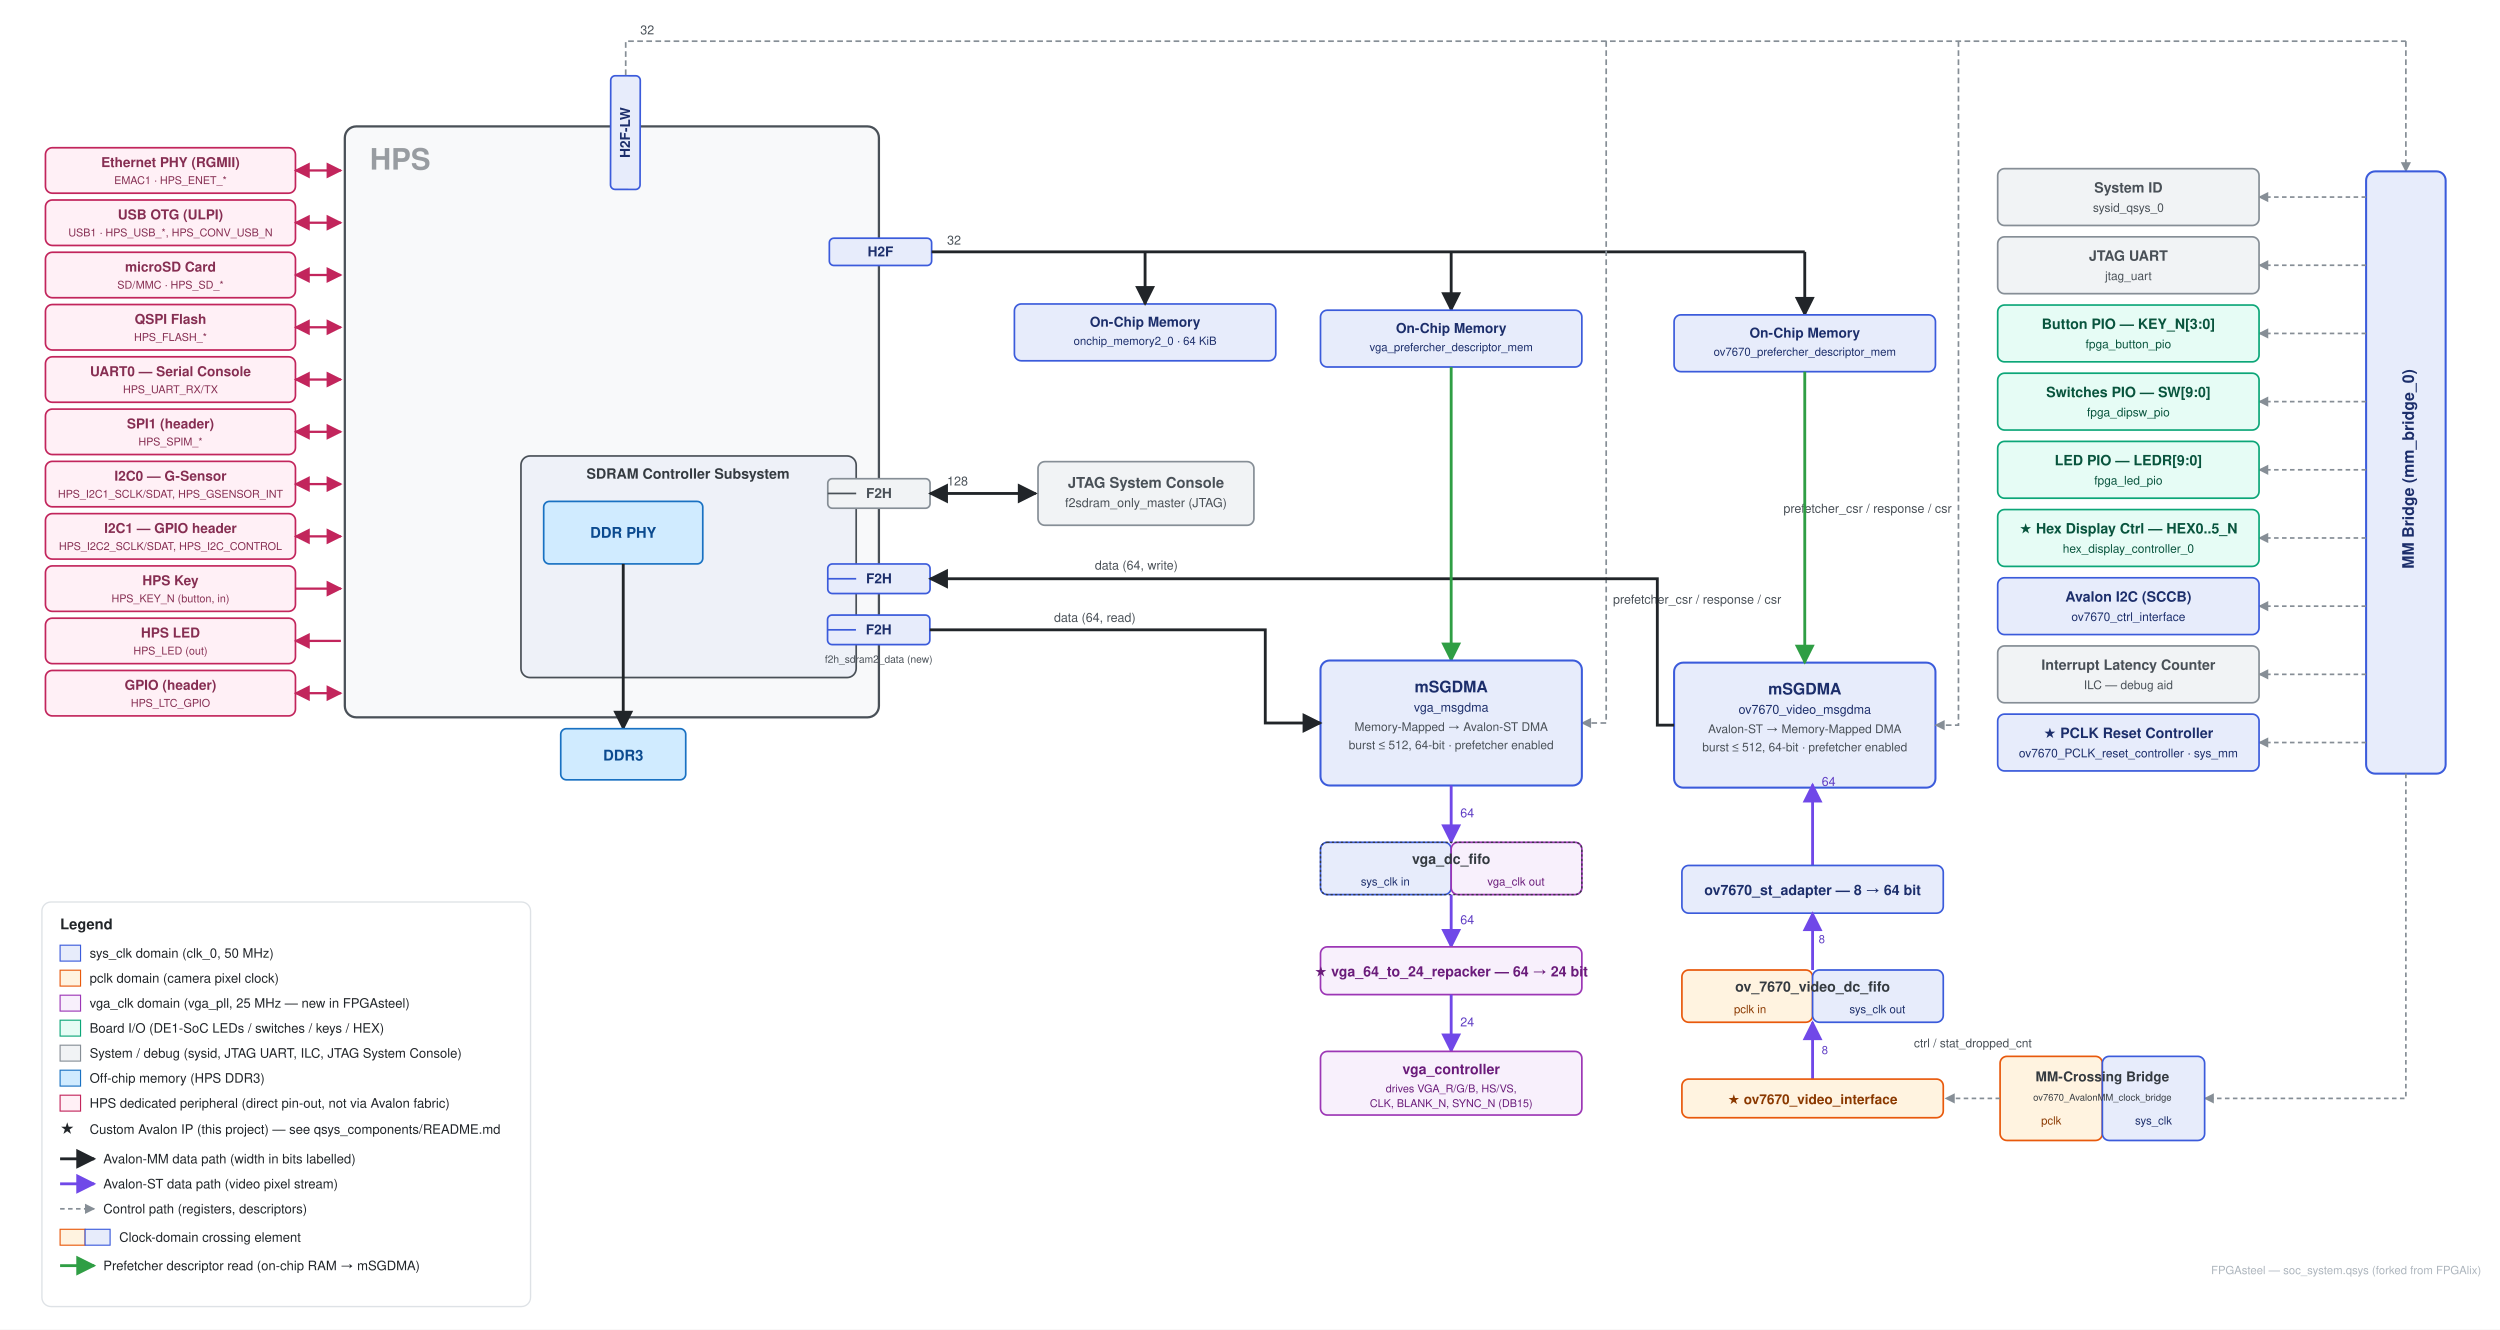
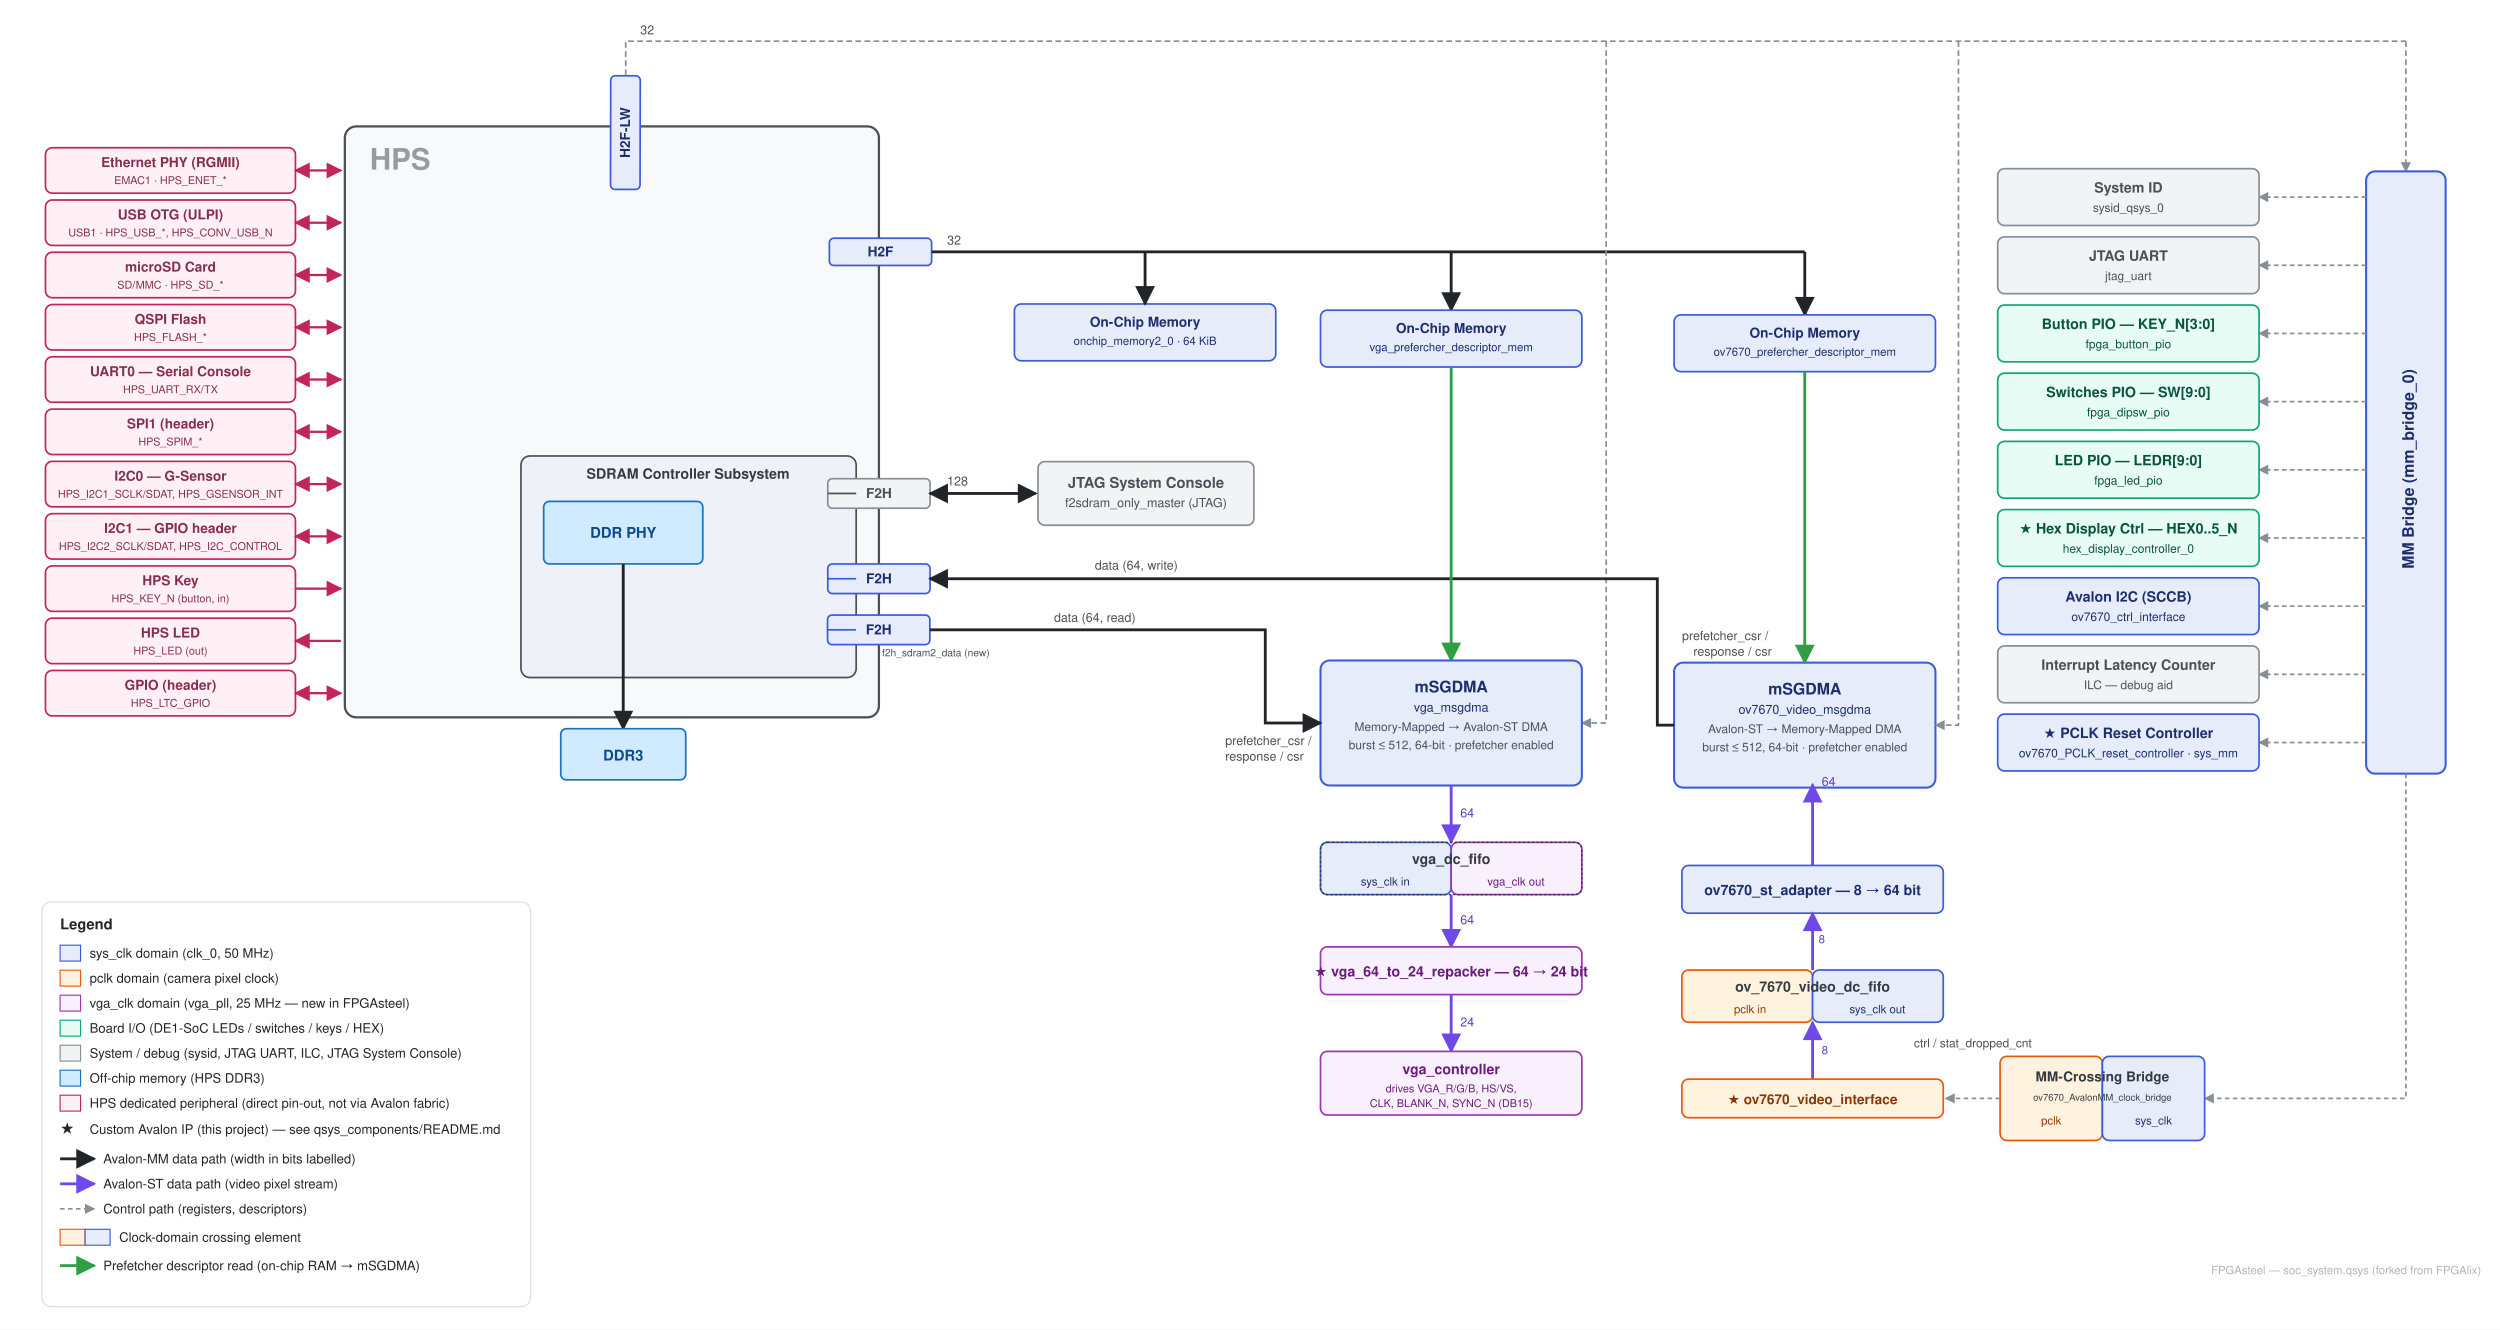
<svg xmlns="http://www.w3.org/2000/svg" viewBox="0 0 2200 1170" font-family="Helvetica, Arial, sans-serif" version="1.1" id="svg376">
  <defs id="defs14">
    <marker id="arrow" viewBox="0 0 10 10" refX="9" refY="5" markerWidth="7" markerHeight="7" orient="auto-start-reverse">
      <path d="M0,0 L10,5 L0,10 z" fill="#212529" id="path2" />
    </marker>
    <marker id="arrowGray" viewBox="0 0 10 10" refX="9" refY="5" markerWidth="6" markerHeight="6" orient="auto-start-reverse">
      <path d="M0,0 L10,5 L0,10 z" fill="#868e96" id="path5" />
    </marker>
    <marker id="arrowST" viewBox="0 0 10 10" refX="9" refY="5" markerWidth="7" markerHeight="7" orient="auto-start-reverse">
      <path d="M0,0 L10,5 L0,10 z" fill="#7048e8" id="path8" />
    </marker>
    <marker id="arrowHps" viewBox="0 0 10 10" refX="9" refY="5" markerWidth="7" markerHeight="7" orient="auto-start-reverse">
      <path d="M0,0 L10,5 L0,10 z" fill="#c2255c" id="path11" />
    </marker>
    <marker id="arrowGreen" viewBox="0 0 10 10" refX="9" refY="5" markerWidth="7" markerHeight="7" orient="auto-start-reverse">
      <path d="M0,0 L10,5 L0,10 z" fill="#2f9e44" id="path12" />
    </marker>
  </defs>
  <g id="layer-background">
    <rect x="0" y="0" width="2200" height="1170" fill="#ffffff" id="rect16" />
  </g>
  <g id="layer-hps-peripherals">
    <rect x="40" y="130" width="220" height="40" rx="6" fill="#fff0f6" stroke="#c2255c" stroke-width="1.5" id="rect18" />
    <text x="150" y="147" font-size="12" font-weight="bold" fill="#862e52" text-anchor="middle" id="text20">Ethernet PHY (RGMII)</text>
    <text x="150" y="162" font-size="9.5" fill="#862e52" text-anchor="middle" id="text22">EMAC1 · HPS_ENET_*</text>
    <line x1="260" y1="150" x2="300" y2="150" stroke="#c2255c" stroke-width="2" marker-start="url(#arrowHps)" marker-end="url(#arrowHps)" id="line24" />
    <rect x="40" y="176" width="220" height="40" rx="6" fill="#fff0f6" stroke="#c2255c" stroke-width="1.5" id="rect26" />
    <text x="150" y="193" font-size="12" font-weight="bold" fill="#862e52" text-anchor="middle" id="text28">USB OTG (ULPI)</text>
    <text x="150" y="208" font-size="9.5" fill="#862e52" text-anchor="middle" id="text30">USB1 · HPS_USB_*, HPS_CONV_USB_N</text>
    <line x1="260" y1="196" x2="300" y2="196" stroke="#c2255c" stroke-width="2" marker-start="url(#arrowHps)" marker-end="url(#arrowHps)" id="line32" />
    <rect x="40" y="222" width="220" height="40" rx="6" fill="#fff0f6" stroke="#c2255c" stroke-width="1.5" id="rect34" />
    <text x="150" y="239" font-size="12" font-weight="bold" fill="#862e52" text-anchor="middle" id="text36">microSD Card</text>
    <text x="150" y="254" font-size="9.5" fill="#862e52" text-anchor="middle" id="text38">SD/MMC · HPS_SD_*</text>
    <line x1="260" y1="242" x2="300" y2="242" stroke="#c2255c" stroke-width="2" marker-start="url(#arrowHps)" marker-end="url(#arrowHps)" id="line40" />
    <rect x="40" y="268" width="220" height="40" rx="6" fill="#fff0f6" stroke="#c2255c" stroke-width="1.5" id="rect42" />
    <text x="150" y="285" font-size="12" font-weight="bold" fill="#862e52" text-anchor="middle" id="text44">QSPI Flash</text>
    <text x="150" y="300" font-size="9.5" fill="#862e52" text-anchor="middle" id="text46">HPS_FLASH_*</text>
    <line x1="260" y1="288" x2="300" y2="288" stroke="#c2255c" stroke-width="2" marker-start="url(#arrowHps)" marker-end="url(#arrowHps)" id="line48" />
    <rect x="40" y="314" width="220" height="40" rx="6" fill="#fff0f6" stroke="#c2255c" stroke-width="1.5" id="rect50" />
    <text x="150" y="331" font-size="12" font-weight="bold" fill="#862e52" text-anchor="middle" id="text52">UART0 — Serial Console</text>
    <text x="150" y="346" font-size="9.5" fill="#862e52" text-anchor="middle" id="text54">HPS_UART_RX/TX</text>
    <line x1="260" y1="334" x2="300" y2="334" stroke="#c2255c" stroke-width="2" marker-start="url(#arrowHps)" marker-end="url(#arrowHps)" id="line56" />
    <rect x="40" y="360" width="220" height="40" rx="6" fill="#fff0f6" stroke="#c2255c" stroke-width="1.5" id="rect58" />
    <text x="150" y="377" font-size="12" font-weight="bold" fill="#862e52" text-anchor="middle" id="text60">SPI1 (header)</text>
    <text x="150" y="392" font-size="9.5" fill="#862e52" text-anchor="middle" id="text62">HPS_SPIM_*</text>
    <line x1="260" y1="380" x2="300" y2="380" stroke="#c2255c" stroke-width="2" marker-start="url(#arrowHps)" marker-end="url(#arrowHps)" id="line64" />
    <rect x="40" y="406" width="220" height="40" rx="6" fill="#fff0f6" stroke="#c2255c" stroke-width="1.5" id="rect66" />
    <text x="150" y="423" font-size="12" font-weight="bold" fill="#862e52" text-anchor="middle" id="text68">I2C0 — G-Sensor</text>
    <text x="150" y="438" font-size="9.5" fill="#862e52" text-anchor="middle" id="text70">HPS_I2C1_SCLK/SDAT, HPS_GSENSOR_INT</text>
    <line x1="260" y1="426" x2="300" y2="426" stroke="#c2255c" stroke-width="2" marker-start="url(#arrowHps)" marker-end="url(#arrowHps)" id="line72" />
    <rect x="40" y="452" width="220" height="40" rx="6" fill="#fff0f6" stroke="#c2255c" stroke-width="1.5" id="rect74" />
    <text x="150" y="469" font-size="12" font-weight="bold" fill="#862e52" text-anchor="middle" id="text76">I2C1 — GPIO header</text>
    <text x="150" y="484" font-size="9.5" fill="#862e52" text-anchor="middle" id="text78">HPS_I2C2_SCLK/SDAT, HPS_I2C_CONTROL</text>
    <line x1="260" y1="472" x2="300" y2="472" stroke="#c2255c" stroke-width="2" marker-start="url(#arrowHps)" marker-end="url(#arrowHps)" id="line80" />
    <rect x="40" y="498" width="220" height="40" rx="6" fill="#fff0f6" stroke="#c2255c" stroke-width="1.5" id="rect82" />
    <text x="150" y="515" font-size="12" font-weight="bold" fill="#862e52" text-anchor="middle" id="text84">HPS Key</text>
    <text x="150" y="530" font-size="9.5" fill="#862e52" text-anchor="middle" id="text86">HPS_KEY_N (button, in)</text>
    <line x1="260" y1="518" x2="300" y2="518" stroke="#c2255c" stroke-width="2" marker-end="url(#arrowHps)" id="line88" />
    <rect x="40" y="544" width="220" height="40" rx="6" fill="#fff0f6" stroke="#c2255c" stroke-width="1.5" id="rect90" />
    <text x="150" y="561" font-size="12" font-weight="bold" fill="#862e52" text-anchor="middle" id="text92">HPS LED</text>
    <text x="150" y="576" font-size="9.5" fill="#862e52" text-anchor="middle" id="text94">HPS_LED (out)</text>
    <line x1="260" y1="564" x2="300" y2="564" stroke="#c2255c" stroke-width="2" marker-start="url(#arrowHps)" id="line96" />
    <rect x="40" y="590" width="220" height="40" rx="6" fill="#fff0f6" stroke="#c2255c" stroke-width="1.5" id="rect98" />
    <text x="150" y="607" font-size="12" font-weight="bold" fill="#862e52" text-anchor="middle" id="text100">GPIO (header)</text>
    <text x="150" y="622" font-size="9.5" fill="#862e52" text-anchor="middle" id="text102">HPS_LTC_GPIO</text>
    <line x1="260" y1="610" x2="300" y2="610" stroke="#c2255c" stroke-width="2" marker-start="url(#arrowHps)" marker-end="url(#arrowHps)" id="line104" />
  </g>
  <g transform="translate(263.4457,-18.75601)" id="g322">
    <rect x="40" y="130" width="470" height="520" rx="10" fill="#f8f9fa" stroke="#495057" stroke-width="2" id="rect106" />
    <text x="62" y="168" font-size="26px" font-weight="bold" fill="#495057" opacity="0.55" id="text108">HPS</text>
    <rect x="629.229" y="286.246" width="230" height="50" rx="6" fill="#e7ecfb" stroke="#3b5bdb" stroke-width="1.5" id="rect110" />
    <text x="744.229" y="306.246" font-size="12px" font-weight="bold" fill="#1c2e6b" text-anchor="middle" id="text112">On-Chip Memory</text>
    <text x="744.229" y="322.246" font-size="10px" fill="#1c2e6b" text-anchor="middle" id="text114">onchip_memory2_0 · 64 KiB</text>
    <rect x="466.373" y="228.382" width="90" height="24" rx="4" fill="#e7ecfb" stroke="#3b5bdb" stroke-width="1.5" id="rect120" />
    <text x="511.373" y="244.382" font-size="12px" font-weight="bold" fill="#1c2e6b" text-anchor="middle" id="text122">H2F</text>
    <line x1="556.373" y1="240.382" x2="1324.749" y2="240.382" stroke="#212529" stroke-width="2.5" id="line116" />
    <text x="570" y="234" font-size="11px" fill="#495057" id="text118">32</text>
    <line x1="744.229" y1="240.382" x2="744.229" y2="286.246" stroke="#212529" stroke-width="2.5" marker-end="url(#arrow)" id="line119" />
    <line x1="1013.59" y1="240.382" x2="1013.59" y2="291.727" stroke="#212529" stroke-width="2.5" marker-end="url(#arrow)" id="line120-2" />
    <line x1="1324.749" y1="240.382" x2="1324.749" y2="295.828" stroke="#212529" stroke-width="2.5" marker-end="url(#arrow)" id="line121" />
    <rect x="195" y="420" width="295" height="195" rx="8" fill="#eef1f8" stroke="#495057" stroke-width="1.5" id="rect124" />
    <text x="342" y="440" font-size="12.5px" font-weight="bold" fill="#343a40" text-anchor="middle" id="text126">SDRAM Controller Subsystem</text>
    <rect x="215" y="460" width="140" height="55" rx="5" fill="#d0ebff" stroke="#1971c2" stroke-width="1.5" id="rect128" />
    <text x="285" y="492" font-size="13px" font-weight="bold" fill="#0b4a8f" text-anchor="middle" id="text130">DDR PHY</text>
    <line x1="285" y1="515" x2="285" y2="660" stroke="#212529" stroke-width="2.5" marker-end="url(#arrow)" id="line132" />
    <rect x="230" y="660" width="110" height="45" rx="5" fill="#d0ebff" stroke="#1971c2" stroke-width="1.5" id="rect134" />
    <text x="285" y="688" font-size="13px" font-weight="bold" fill="#0b4a8f" text-anchor="middle" id="text136">DDR3</text>
    <rect x="465" y="440" width="90" height="26" rx="4" fill="#f1f3f5" stroke="#868e96" stroke-width="1.5" id="rect138" />
    <text x="510" y="457" font-size="12px" font-weight="bold" fill="#495057" text-anchor="middle" id="text140">F2H</text>
    <rect x="465" y="515.06" width="90" height="26" rx="4" fill="#e7ecfb" stroke="#3b5bdb" stroke-width="1.5" id="rect142" />
    <text x="510" y="532.06" font-size="12px" font-weight="bold" fill="#1c2e6b" text-anchor="middle" id="text144">F2H</text>
    <line x1="490" y1="453" x2="465" y2="453" stroke="#495057" stroke-width="1.5" id="line146" />
    <line x1="490" y1="528.06" x2="465" y2="528.06" stroke="#3b5bdb" stroke-width="1.5" id="line148" />
    <rect x="-184.845" y="274.176" width="100" height="26" rx="4" fill="#e7ecfb" stroke="#3b5bdb" stroke-width="1.5" id="rect150" transform="rotate(-89.88155)" />
    <text x="-134.844" y="291.176" font-size="12px" font-weight="bold" fill="#1c2e6b" text-anchor="middle" id="text152" transform="rotate(-89.88155)">H2F-LW</text>
    <text x="300" y="49" font-size="11px" fill="#495057" id="text154">32</text>
    <rect x="650" y="425" width="190" height="56" rx="6" fill="#f1f3f5" stroke="#868e96" stroke-width="1.5" id="rect156" />
    <text x="745" y="448" font-size="13px" font-weight="bold" fill="#495057" text-anchor="middle" id="text158">JTAG System Console</text>
    <text x="745" y="465" font-size="11px" fill="#495057" text-anchor="middle" id="text160">f2sdram_only_master (JTAG)</text>
    <line x1="555" y1="453" x2="648" y2="453" stroke="#212529" stroke-width="2.5" marker-start="url(#arrow)" marker-end="url(#arrow)" id="line162" />
    <text x="570" y="446" font-size="11px" fill="#495057" id="text164">128</text>
    <rect x="1209.749" y="601.882" width="230" height="110" rx="8" fill="#e7ecfb" stroke="#3b5bdb" stroke-width="1.8" id="rect166" />
    <text x="1324.749" y="629.882" font-size="14px" font-weight="bold" fill="#1c2e6b" text-anchor="middle" id="text168">mSGDMA</text>
    <text x="1324.749" y="646.882" font-size="11px" fill="#1c2e6b" text-anchor="middle" id="text170">ov7670_video_msgdma</text>
    <text x="1324.749" y="663.882" font-size="10.5px" fill="#495057" text-anchor="middle" id="text172">Avalon-ST → Memory-Mapped DMA</text>
    <text x="1324.749" y="679.882" font-size="10.5px" fill="#495057" text-anchor="middle" id="text174">burst ≤ 512, 64-bit · prefetcher enabled</text>
    <path d="M 287.176,84.845 V 55 H 1853.723" fill="none" stroke="#868e96" stroke-width="1.5" stroke-dasharray="5, 3" id="line176" />
    <path d="M 1460,55 V 656.882 H 1439.749" fill="none" stroke="#868e96" stroke-width="1.5" stroke-dasharray="5, 3" marker-end="url(#arrowGray)" id="line178" />
    <path d="M 1150,55 V 654.997 H 1128.59" fill="none" stroke="#868e96" stroke-width="1.5" stroke-dasharray="5, 3" marker-end="url(#arrowGray)" id="line179" />
-     <text x="1156" y="550" font-size="11px" fill="#495057" id="text181">prefetcher_csr / response / csr</text>
-     <text x="1454" y="470" font-size="11px" fill="#495057" text-anchor="end" id="text180">prefetcher_csr / response / csr</text>
+     <text x="814.763" y="674.33" font-size="11px" fill="#495057" id="text181">
+       <tspan id="tspan5538" x="814.763" y="674.33">prefetcher_csr /</tspan>
+       <tspan id="tspan5540" x="814.763" y="688.08">response / csr</tspan>
+     </text>
+     <text x="1295.702" y="582.01" font-size="11px" fill="#495057" text-anchor="end" id="text180">
+       <tspan id="tspan1802" x="1295.702" y="582.01">prefetcher_csr /</tspan>
+       <tspan id="tspan1804" x="1295.702" y="595.76">response / csr</tspan>
+     </text>
    <path d="M 1209.749,656.882 H 1195 V 528.06 H 555" fill="none" stroke="#212529" stroke-width="2.5" marker-end="url(#arrow)" id="path182" />
    <text x="700" y="520" font-size="11px" fill="#495057" id="text184">data (64, write)</text>
    <line x1="1331.631" y1="780.351" x2="1331.631" y2="709.199" stroke="#7048e8" stroke-width="2.5" marker-end="url(#arrowST)" id="line194" />
    <text x="1339.631" y="710.351" font-size="11px" fill="#5f3dc4" id="text188">64</text>
    <rect x="1216.631" y="780.351" width="230" height="42" rx="6" fill="#e7ecfb" stroke="#3b5bdb" stroke-width="1.5" id="rect196" />
    <text x="1331.631" y="806.351" font-size="12.5px" font-weight="bold" fill="#1c2e6b" text-anchor="middle" id="text198">ov7670_st_adapter — 8 → 64 bit</text>
    <line x1="1331.631" y1="872.351" x2="1331.631" y2="822.351" stroke="#7048e8" stroke-width="2.5" marker-end="url(#arrowST)" id="line200" />
    <rect x="1216.631" y="872.351" width="115" height="46" rx="6" fill="#fff3e0" stroke="#e8590c" stroke-width="1.5" id="rect202" />
    <rect x="1331.631" y="872.351" width="115" height="46" rx="6" fill="#e7ecfb" stroke="#3b5bdb" stroke-width="1.5" id="rect204" />
    <text x="1331.631" y="891.351" font-size="12.5px" font-weight="bold" fill="#343a40" text-anchor="middle" id="text208">ov_7670_video_dc_fifo</text>
    <text x="1276.631" y="910.351" font-size="10px" fill="#8a3800" text-anchor="middle" id="text210">pclk in</text>
    <text x="1388.631" y="910.351" font-size="10px" fill="#1c2e6b" text-anchor="middle" id="text212">sys_clk out</text>
    <line x1="1331.631" y1="968.351" x2="1331.631" y2="918.351" stroke="#7048e8" stroke-width="2.5" marker-end="url(#arrowST)" id="line214" />
    <text x="1339.631" y="946.351" font-size="10px" fill="#5f3dc4" id="text216">8</text>
    <text x="1336.948" y="848.735" font-size="10px" fill="#5f3dc4" id="text216-6">8</text>
    <rect x="1216.631" y="968.351" width="230" height="34" rx="6" fill="#fff3e0" stroke="#e8590c" stroke-width="1.5" id="rect218" />
    <text x="1331.631" y="990.351" font-size="12px" font-weight="bold" fill="#8a3800" text-anchor="middle" id="text220">★ ov7670_video_interface</text>
    <line x1="1853.723" y1="55" x2="1853.723" y2="169.566" stroke="#868e96" stroke-width="1.5" stroke-dasharray="5, 3" marker-end="url(#arrowGray)" id="line222" />
    <rect x="1818.723" y="169.566" width="70" height="530" rx="8" fill="#e7ecfb" stroke="#3b5bdb" stroke-width="1.8" id="rect224" />
    <text x="-431.447" y="1860.685" font-size="14px" font-weight="bold" fill="#1c2e6b" text-anchor="middle" transform="rotate(-90)" id="text226">MM Bridge (mm_bridge_0)</text>
    <line x1="1818.723" y1="192.181" x2="1724.52" y2="192.181" stroke="#868e96" stroke-width="1.5" stroke-dasharray="4, 3" marker-end="url(#arrowGray)" id="line228" />
    <rect x="1494.52" y="167.181" width="230" height="50" rx="6" fill="#f1f3f5" stroke="#868e96" stroke-width="1.5" id="rect230" />
    <text x="1609.52" y="188.181" font-size="12.5px" font-weight="bold" fill="#495057" text-anchor="middle" id="text232">System ID</text>
    <text x="1609.52" y="205.181" font-size="10.5px" fill="#495057" text-anchor="middle" id="text234">sysid_qsys_0</text>
    <line x1="1818.723" y1="252.181" x2="1724.52" y2="252.181" stroke="#868e96" stroke-width="1.5" stroke-dasharray="4, 3" marker-end="url(#arrowGray)" id="line236" />
    <rect x="1494.52" y="227.181" width="230" height="50" rx="6" fill="#f1f3f5" stroke="#868e96" stroke-width="1.5" id="rect238" />
    <text x="1609.52" y="248.181" font-size="12.5px" font-weight="bold" fill="#495057" text-anchor="middle" id="text240">JTAG UART</text>
    <text x="1609.52" y="265.182" font-size="10.5px" fill="#495057" text-anchor="middle" id="text242">jtag_uart</text>
    <line x1="1818.723" y1="312.182" x2="1724.52" y2="312.182" stroke="#868e96" stroke-width="1.5" stroke-dasharray="4, 3" marker-end="url(#arrowGray)" id="line244" />
    <rect x="1494.52" y="287.182" width="230" height="50" rx="6" fill="#e6fcf5" stroke="#0ca678" stroke-width="1.5" id="rect246" />
    <text x="1609.52" y="308.182" font-size="12.5px" font-weight="bold" fill="#08543d" text-anchor="middle" id="text248">Button PIO — KEY_N[3:0]</text>
    <text x="1609.52" y="325.182" font-size="10.5px" fill="#08543d" text-anchor="middle" id="text250">fpga_button_pio</text>
    <line x1="1818.723" y1="372.181" x2="1724.52" y2="372.181" stroke="#868e96" stroke-width="1.5" stroke-dasharray="4, 3" marker-end="url(#arrowGray)" id="line252" />
    <rect x="1494.52" y="347.181" width="230" height="50" rx="6" fill="#e6fcf5" stroke="#0ca678" stroke-width="1.5" id="rect254" />
    <text x="1609.52" y="368.181" font-size="12.5px" font-weight="bold" fill="#08543d" text-anchor="middle" id="text256">Switches PIO — SW[9:0]</text>
    <text x="1609.52" y="385.181" font-size="10.5px" fill="#08543d" text-anchor="middle" id="text258">fpga_dipsw_pio</text>
    <line x1="1818.723" y1="432.181" x2="1724.52" y2="432.181" stroke="#868e96" stroke-width="1.5" stroke-dasharray="4, 3" marker-end="url(#arrowGray)" id="line260" />
    <rect x="1494.52" y="407.181" width="230" height="50" rx="6" fill="#e6fcf5" stroke="#0ca678" stroke-width="1.5" id="rect262" />
    <text x="1609.52" y="428.181" font-size="12.5px" font-weight="bold" fill="#08543d" text-anchor="middle" id="text264">LED PIO — LEDR[9:0]</text>
    <text x="1609.52" y="445.181" font-size="10.5px" fill="#08543d" text-anchor="middle" id="text266">fpga_led_pio</text>
    <line x1="1818.723" y1="492.181" x2="1724.52" y2="492.181" stroke="#868e96" stroke-width="1.5" stroke-dasharray="4, 3" marker-end="url(#arrowGray)" id="line268" />
    <rect x="1494.52" y="467.181" width="230" height="50" rx="6" fill="#e6fcf5" stroke="#0ca678" stroke-width="1.5" id="rect270" />
    <text x="1609.52" y="488.181" font-size="12.5px" font-weight="bold" fill="#08543d" text-anchor="middle" id="text272">★ Hex Display Ctrl — HEX0..5_N</text>
    <text x="1609.52" y="505.181" font-size="10.5px" fill="#08543d" text-anchor="middle" id="text274">hex_display_controller_0</text>
    <line x1="1818.723" y1="552.181" x2="1724.52" y2="552.181" stroke="#868e96" stroke-width="1.5" stroke-dasharray="4, 3" marker-end="url(#arrowGray)" id="line276" />
    <rect x="1494.52" y="527.181" width="230" height="50" rx="6" fill="#e7ecfb" stroke="#3b5bdb" stroke-width="1.5" id="rect278" />
    <text x="1609.52" y="548.181" font-size="12.5px" font-weight="bold" fill="#1c2e6b" text-anchor="middle" id="text280">Avalon I2C (SCCB)</text>
    <text x="1609.52" y="565.181" font-size="10.5px" fill="#1c2e6b" text-anchor="middle" id="text282">ov7670_ctrl_interface</text>
    <line x1="1818.723" y1="612.181" x2="1724.52" y2="612.181" stroke="#868e96" stroke-width="1.5" stroke-dasharray="4, 3" marker-end="url(#arrowGray)" id="line284" />
    <rect x="1494.52" y="587.181" width="230" height="50" rx="6" fill="#f1f3f5" stroke="#868e96" stroke-width="1.5" id="rect286" />
    <text x="1609.52" y="608.181" font-size="12.5px" font-weight="bold" fill="#495057" text-anchor="middle" id="text288">Interrupt Latency Counter</text>
    <text x="1609.52" y="625.181" font-size="10.5px" fill="#495057" text-anchor="middle" id="text290">ILC — debug aid</text>
    <line x1="1818.723" y1="672.181" x2="1724.52" y2="672.181" stroke="#868e96" stroke-width="1.5" stroke-dasharray="4, 3" marker-end="url(#arrowGray)" id="line292" />
    <rect x="1494.52" y="647.181" width="230" height="50" rx="6" fill="#e7ecfb" stroke="#3b5bdb" stroke-width="1.5" id="rect294" />
    <text x="1609.52" y="668.181" font-size="12.5px" font-weight="bold" fill="#1c2e6b" text-anchor="middle" id="text296">★ PCLK Reset Controller</text>
    <text x="1609.52" y="685.181" font-size="10.5px" fill="#1c2e6b" text-anchor="middle" id="text298">ov7670_PCLK_reset_controller · sys_mm</text>
    <path d="M 1853.723,699.566 V 985.351 H 1676.631" fill="none" stroke="#868e96" stroke-width="1.5" stroke-dasharray="4, 3" marker-end="url(#arrowGray)" id="path300" />
    <rect x="1496.631" y="948.351" width="90" height="74" rx="6" fill="#fff3e0" stroke="#e8590c" stroke-width="1.5" id="rect302" />
    <rect x="1586.631" y="948.351" width="90" height="74" rx="6" fill="#e7ecfb" stroke="#3b5bdb" stroke-width="1.5" id="rect304" />
    <text x="1586.631" y="970.351" font-size="12px" font-weight="bold" fill="#343a40" text-anchor="middle" id="text308">MM-Crossing Bridge</text>
    <text x="1586.631" y="987.351" font-size="8.3px" fill="#343a40" text-anchor="middle" id="text310">ov7670_AvalonMM_clock_bridge</text>
    <text x="1541.631" y="1008.351" font-size="10px" fill="#8a3800" text-anchor="middle" id="text312">pclk</text>
    <text x="1631.631" y="1008.351" font-size="10px" fill="#1c2e6b" text-anchor="middle" id="text314">sys_clk</text>
    <line x1="1496.631" y1="985.351" x2="1448.631" y2="985.351" stroke="#868e96" stroke-width="1.5" stroke-dasharray="4, 3" marker-end="url(#arrowGray)" id="line316" />
    <text x="1472.631" y="940.351" font-size="10.5px" fill="#495057" text-anchor="middle" id="text318">ctrl / stat_dropped_cnt</text>
    <text x="1920" y="1140" font-size="10px" fill="#adb5bd" text-anchor="end" id="text320">FPGAsteel — soc_system.qsys (forked from FPGAlix)</text>
    <rect x="1209.749" y="295.828" width="230" height="50" rx="6" fill="#e7ecfb" stroke="#3b5bdb" stroke-width="1.5" id="rect400" />
    <text x="1324.749" y="315.828" font-size="12px" font-weight="bold" fill="#1c2e6b" text-anchor="middle" id="text402">On-Chip Memory</text>
    <text x="1324.749" y="331.828" font-size="10px" fill="#1c2e6b" text-anchor="middle" id="text404">ov7670_prefercher_descriptor_mem</text>
    <line x1="1324.749" y1="345.828" x2="1324.749" y2="601.882" stroke="#2f9e44" stroke-width="2.5" marker-end="url(#arrowGreen)" id="line406" />
    <rect x="898.59" y="291.727" width="230" height="50" rx="6" fill="#e7ecfb" stroke="#3b5bdb" stroke-width="1.5" id="rect410" />
    <text x="1013.59" y="311.727" font-size="12px" font-weight="bold" fill="#1c2e6b" text-anchor="middle" id="text412">On-Chip Memory</text>
    <text x="1013.59" y="327.727" font-size="10px" fill="#1c2e6b" text-anchor="middle" id="text414">vga_prefercher_descriptor_mem</text>
    <line x1="1013.59" y1="341.727" x2="1013.59" y2="599.997" stroke="#2f9e44" stroke-width="2.5" marker-end="url(#arrowGreen)" id="line416" />
-     <text x="509.797" y="602" font-size="9px" fill="#495057" text-anchor="middle" id="text424">f2h_sdram2_data (new)</text>
+     <text x="560.115" y="596.303" font-size="9px" fill="#495057" text-anchor="middle" id="text424">f2h_sdram2_data (new)</text>
    <rect x="898.59" y="599.997" width="230" height="110" rx="8" fill="#e7ecfb" stroke="#3b5bdb" stroke-width="1.8" id="rect430" />
    <text x="1013.59" y="627.997" font-size="14px" font-weight="bold" fill="#1c2e6b" text-anchor="middle" id="text432">mSGDMA</text>
    <text x="1013.59" y="644.997" font-size="11px" fill="#1c2e6b" text-anchor="middle" id="text434">vga_msgdma</text>
    <text x="1013.59" y="661.997" font-size="10.5px" fill="#495057" text-anchor="middle" id="text436">Memory-Mapped → Avalon-ST DMA</text>
    <text x="1013.59" y="677.997" font-size="10.5px" fill="#495057" text-anchor="middle" id="text438">burst ≤ 512, 64-bit · prefetcher enabled</text>
    <line x1="1013.59" y1="709.997" x2="1013.59" y2="759.997" stroke="#7048e8" stroke-width="2.5" marker-end="url(#arrowST)" id="line440" />
    <text x="1021.59" y="737.997" font-size="11px" fill="#5f3dc4" id="text442">64</text>
    <rect x="898.59" y="759.997" width="115" height="46" rx="6" fill="#e7ecfb" stroke="#3b5bdb" stroke-width="1.5" id="rect444" />
    <rect x="1013.59" y="759.997" width="115" height="46" rx="6" fill="#f8f0fc" stroke="#9c36b5" stroke-width="1.5" id="rect446" />
    <rect x="898.59" y="759.997" width="230" height="46" rx="6" fill="none" stroke="#343a40" stroke-width="1.2" stroke-dasharray="2, 2" id="rect448" />
    <text x="1013.59" y="778.997" font-size="12.5px" font-weight="bold" fill="#343a40" text-anchor="middle" id="text450">vga_dc_fifo</text>
    <text x="955.59" y="797.997" font-size="10px" fill="#1c2e6b" text-anchor="middle" id="text452">sys_clk in</text>
    <text x="1070.59" y="797.997" font-size="10px" fill="#6a1b7a" text-anchor="middle" id="text454">vga_clk out</text>
    <line x1="1013.59" y1="805.997" x2="1013.59" y2="851.997" stroke="#7048e8" stroke-width="2.5" marker-end="url(#arrowST)" id="line456" />
    <text x="1021.59" y="831.997" font-size="11px" fill="#5f3dc4" id="text458">64</text>
    <rect x="898.59" y="851.997" width="230" height="42" rx="6" fill="#f8f0fc" stroke="#9c36b5" stroke-width="1.5" id="rect460" />
    <text x="1013.59" y="877.997" font-size="12.5px" font-weight="bold" fill="#6a1b7a" text-anchor="middle" id="text462">★ vga_64_to_24_repacker — 64 → 24 bit</text>
    <line x1="1013.59" y1="893.997" x2="1013.59" y2="943.997" stroke="#7048e8" stroke-width="2.5" marker-end="url(#arrowST)" id="line464" />
    <text x="1021.59" y="921.997" font-size="11px" fill="#5f3dc4" id="text466">24</text>
    <rect x="898.59" y="943.997" width="230" height="56" rx="6" fill="#f8f0fc" stroke="#9c36b5" stroke-width="1.5" id="rect468" />
    <text x="1013.59" y="963.997" font-size="12.5px" font-weight="bold" fill="#6a1b7a" text-anchor="middle" id="text470">vga_controller</text>
    <text x="1013.59" y="979.997" font-size="9.5px" fill="#6a1b7a" text-anchor="middle" id="text472">drives VGA_R/G/B, HS/VS,</text>
    <text x="1013.59" y="992.997" font-size="9.5px" fill="#6a1b7a" text-anchor="middle" id="text474">CLK, BLANK_N, SYNC_N (DB15)</text>
    <rect x="464.797" y="560" width="90" height="26" rx="4" fill="#e7ecfb" stroke="#3b5bdb" stroke-width="1.5" id="rect142-3" />
    <text x="509.797" y="577" font-size="12px" font-weight="bold" fill="#1c2e6b" text-anchor="middle" id="text144-6">F2H</text>
    <line x1="489.797" y1="573" x2="464.797" y2="573" stroke="#3b5bdb" stroke-width="1.5" id="line148-7" />
    <path d="M 554.797,573 H 850 V 655 H 898.59" fill="none" stroke="#212529" stroke-width="2.5" marker-end="url(#arrow)" id="path429" />
    <text x="700" y="566" font-size="11px" fill="#495057" text-anchor="middle" id="text429-2">data (64, read)</text>
  </g>
  <g transform="translate(36.88162,793.767)" id="g374">
    <rect x="0" y="0" width="430" height="356" rx="8" fill="#ffffff" stroke="#dee2e6" stroke-width="1.2" id="rect324" />
    <text x="16" y="24" font-size="13px" font-weight="bold" fill="#212529" id="text326">Legend</text>
    <rect x="16" y="38" width="18" height="14" fill="#e7ecfb" stroke="#3b5bdb" id="rect328" />
    <text x="42" y="49" font-size="11.5px" fill="#212529" id="text330">sys_clk domain (clk_0, 50 MHz)</text>
    <rect x="16" y="60" width="18" height="14" fill="#fff3e0" stroke="#e8590c" id="rect332" />
    <text x="42" y="71" font-size="11.5px" fill="#212529" id="text334">pclk domain (camera pixel clock)</text>
    <rect x="16" y="82" width="18" height="14" fill="#f8f0fc" stroke="#9c36b5" id="rect337" />
    <text x="42" y="93" font-size="11.5px" fill="#212529" id="text335">vga_clk domain (vga_pll, 25 MHz — new in FPGAsteel)</text>
    <rect x="16" y="104" width="18" height="14" fill="#e6fcf5" stroke="#0ca678" id="rect336" />
    <text x="42" y="115" font-size="11.5px" fill="#212529" id="text338">Board I/O (DE1-SoC LEDs / switches / keys / HEX)</text>
    <rect x="16" y="126" width="18" height="14" fill="#f1f3f5" stroke="#868e96" id="rect340" />
    <text x="42" y="137" font-size="11.5px" fill="#212529" id="text342">System / debug (sysid, JTAG UART, ILC, JTAG System Console)</text>
    <rect x="16" y="148" width="18" height="14" fill="#d0ebff" stroke="#1971c2" id="rect344" />
    <text x="42" y="159" font-size="11.5px" fill="#212529" id="text346">Off-chip memory (HPS DDR3)</text>
    <rect x="16" y="170" width="18" height="14" fill="#fff0f6" stroke="#c2255c" id="rect348" />
    <text x="42" y="181" font-size="11.5px" fill="#212529" id="text350">HPS dedicated peripheral (direct pin-out, not via Avalon fabric)</text>
    <text x="16" y="204" font-size="14px" fill="#212529" id="text352">★</text>
    <text x="42" y="204" font-size="11.5px" fill="#212529" id="text354">Custom Avalon IP (this project) — see qsys_components/README.md</text>
    <line x1="16" y1="226" x2="46" y2="226" stroke="#212529" stroke-width="2.5" marker-end="url(#arrow)" id="line356" />
    <text x="54" y="230" font-size="11.5px" fill="#212529" id="text358">Avalon-MM data path (width in bits labelled)</text>
    <line x1="16" y1="248" x2="46" y2="248" stroke="#7048e8" stroke-width="2.5" marker-end="url(#arrowST)" id="line360" />
    <text x="54" y="252" font-size="11.5px" fill="#212529" id="text362">Avalon-ST data path (video pixel stream)</text>
    <line x1="16" y1="270" x2="46" y2="270" stroke="#868e96" stroke-width="1.5" stroke-dasharray="4, 3" marker-end="url(#arrowGray)" id="line364" />
    <text x="54" y="274" font-size="11.5px" fill="#212529" id="text366">Control path (registers, descriptors)</text>
    <rect x="16" y="288" width="22" height="14" fill="#fff3e0" stroke="#e8590c" id="rect368" />
    <rect x="38" y="288" width="22" height="14" fill="#e7ecfb" stroke="#3b5bdb" id="rect370" />
    <text x="68" y="299" font-size="11.5px" fill="#212529" id="text372">Clock-domain crossing element</text>
    <line x1="16" y1="320" x2="46" y2="320" stroke="#2f9e44" stroke-width="2.5" marker-end="url(#arrowGreen)" id="line373" />
    <text x="54" y="324" font-size="11.5px" fill="#212529" id="text373-2">Prefetcher descriptor read (on-chip RAM → mSGDMA)</text>
  </g>
</svg>
